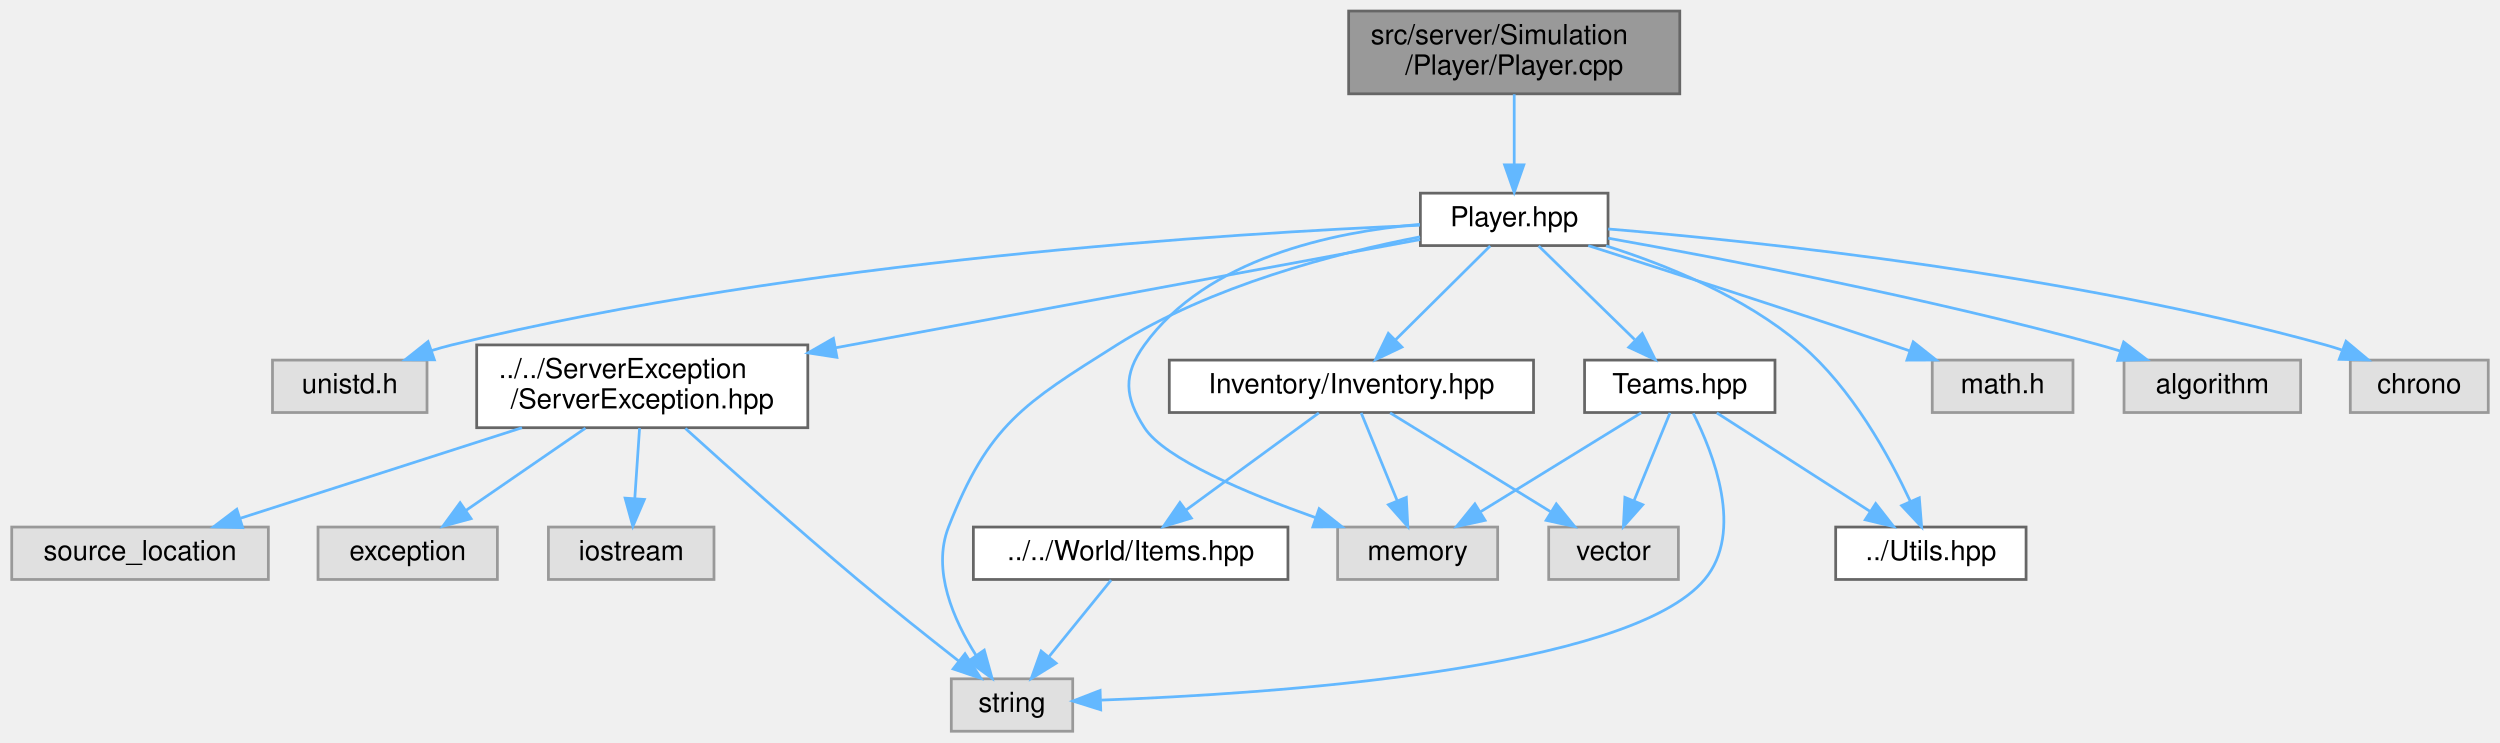
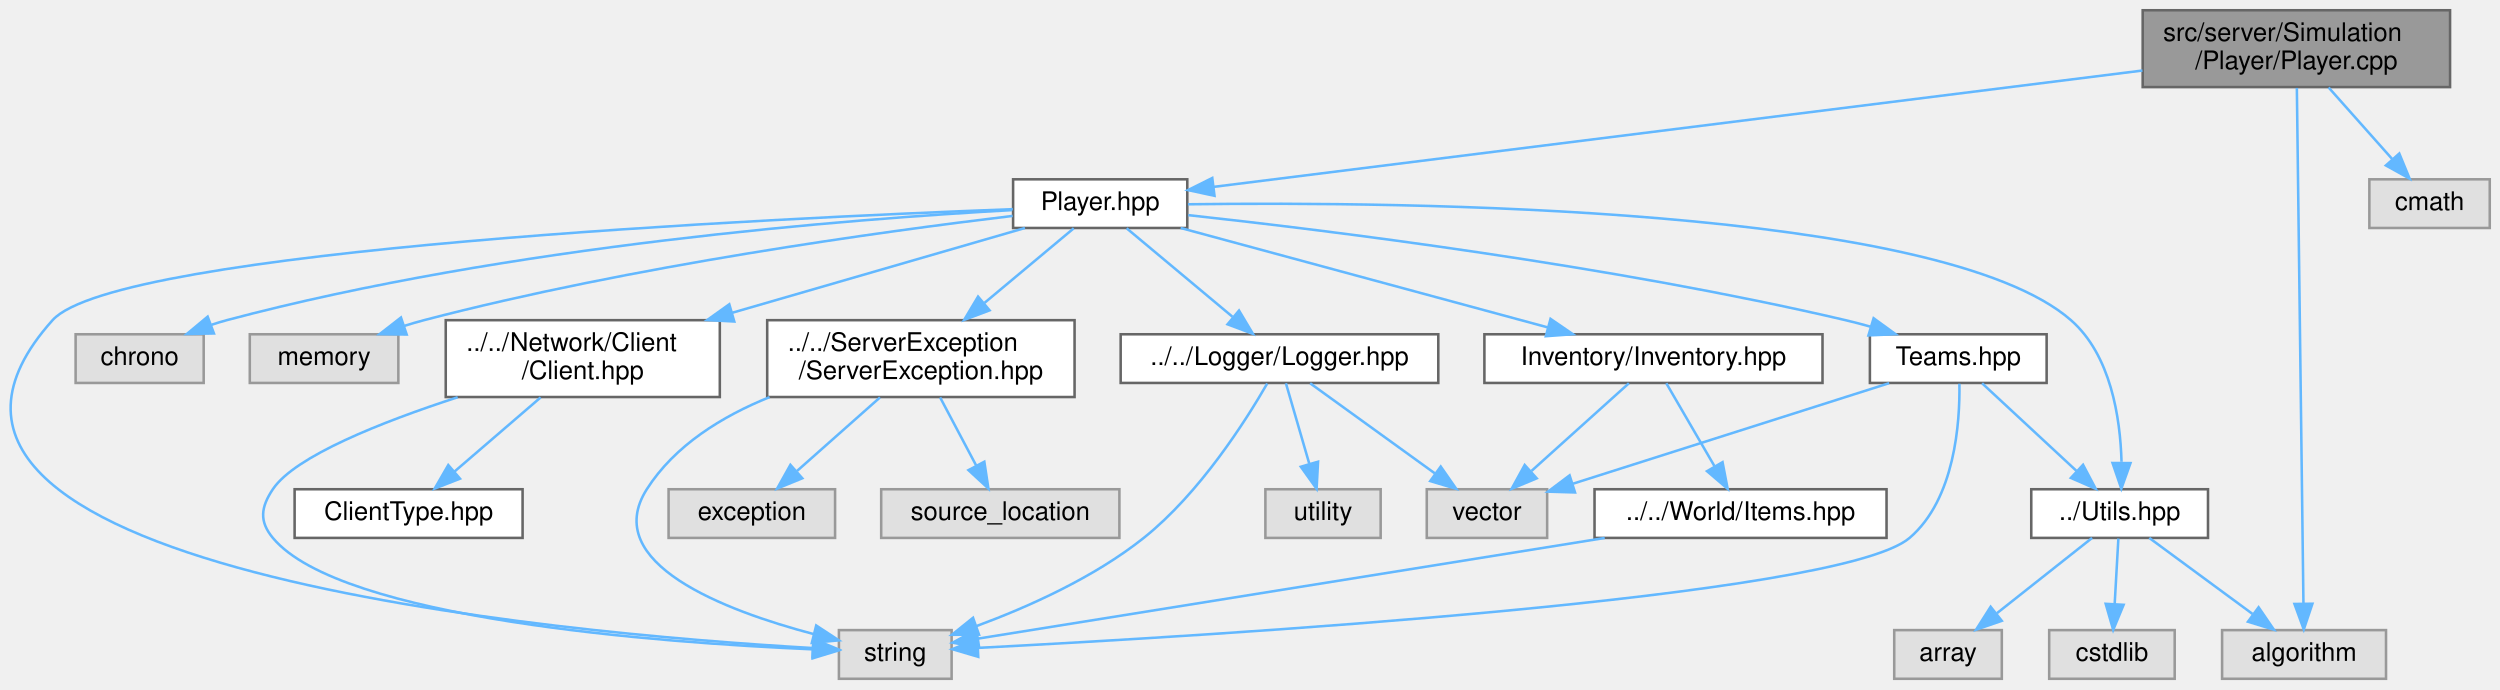
- <svg xmlns="http://www.w3.org/2000/svg" xmlns:xlink="http://www.w3.org/1999/xlink" width="906pt" height="269pt" viewBox="0.00 0.00 905.50 269.00">
+ <svg xmlns="http://www.w3.org/2000/svg" xmlns:xlink="http://www.w3.org/1999/xlink" width="976pt" height="269pt" viewBox="0.00 0.00 976.02 269.00">
  <g id="graph0" class="graph" transform="scale(1 1) rotate(0) translate(4 265)">
    <g id="Node000001" class="node">
      <g id="a_Node000001">
        <a xlink:title=" ">
-           <polygon fill="#999999" stroke="#666666" points="604.5,-261 484.5,-261 484.5,-231 604.5,-231 604.5,-261" />
-           <text text-anchor="start" x="492.5" y="-249" font-family="Helvetica,sans-Serif" font-size="10.00">src/server/Simulation</text>
-           <text text-anchor="middle" x="544.5" y="-238" font-family="Helvetica,sans-Serif" font-size="10.00">/Player/Player.cpp</text>
+           <polygon fill="#999999" stroke="#666666" points="952.52,-261 832.52,-261 832.52,-231 952.52,-231 952.52,-261" />
+           <text text-anchor="start" x="840.52" y="-249" font-family="Helvetica,sans-Serif" font-size="10.00">src/server/Simulation</text>
+           <text text-anchor="middle" x="892.52" y="-238" font-family="Helvetica,sans-Serif" font-size="10.00">/Player/Player.cpp</text>
        </a>
      </g>
    </g>
    <g id="Node000002" class="node">
      <g id="a_Node000002">
        <a xlink:href="Player_8hpp.html" target="_top" xlink:title=" ">
-           <polygon fill="white" stroke="#666666" points="578.5,-195 510.5,-195 510.5,-176 578.5,-176 578.5,-195" />
-           <text text-anchor="middle" x="544.5" y="-183" font-family="Helvetica,sans-Serif" font-size="10.00">Player.hpp</text>
+           <polygon fill="white" stroke="#666666" points="459.52,-195 391.52,-195 391.52,-176 459.52,-176 459.52,-195" />
+           <text text-anchor="middle" x="425.52" y="-183" font-family="Helvetica,sans-Serif" font-size="10.00">Player.hpp</text>
        </a>
      </g>
    </g>
    <g id="edge1_Node000001_Node000002" class="edge">
      <g id="a_edge1_Node000001_Node000002">
        <a xlink:title=" ">
-           <path fill="none" stroke="#63b8ff" d="M544.5,-230.84C544.5,-223.21 544.5,-213.7 544.5,-205.45" />
-           <polygon fill="#63b8ff" stroke="#63b8ff" points="548,-205.27 544.5,-195.27 541,-205.27 548,-205.27" />
+           <path fill="none" stroke="#63b8ff" d="M832.43,-237.47C737.24,-225.55 553.99,-202.59 469.8,-192.05" />
+           <polygon fill="#63b8ff" stroke="#63b8ff" points="470.15,-188.56 459.79,-190.79 469.28,-195.51 470.15,-188.56" />
+         </a>
+       </g>
+     </g>
+     <g id="Node000018" class="node">
+       <g id="a_Node000018">
+         <a xlink:title=" ">
+           <polygon fill="#e0e0e0" stroke="#999999" points="927.52,-19 863.52,-19 863.52,0 927.52,0 927.52,-19" />
+           <text text-anchor="middle" x="895.52" y="-7" font-family="Helvetica,sans-Serif" font-size="10.00">algorithm</text>
+         </a>
+       </g>
+     </g>
+     <g id="edge28_Node000001_Node000018" class="edge">
+       <g id="a_edge28_Node000001_Node000018">
+         <a xlink:title=" ">
+           <path fill="none" stroke="#63b8ff" d="M892.71,-230.68C893.22,-190.25 894.7,-75.17 895.28,-29.51" />
+           <polygon fill="#63b8ff" stroke="#63b8ff" points="898.78,-29.3 895.41,-19.26 891.78,-29.21 898.78,-29.3" />
+         </a>
+       </g>
+     </g>
+     <g id="Node000021" class="node">
+       <g id="a_Node000021">
+         <a xlink:title=" ">
+           <polygon fill="#e0e0e0" stroke="#999999" points="968.02,-195 921.02,-195 921.02,-176 968.02,-176 968.02,-195" />
+           <text text-anchor="middle" x="944.52" y="-183" font-family="Helvetica,sans-Serif" font-size="10.00">cmath</text>
+         </a>
+       </g>
+     </g>
+     <g id="edge29_Node000001_Node000021" class="edge">
+       <g id="a_edge29_Node000001_Node000021">
+         <a xlink:title=" ">
+           <path fill="none" stroke="#63b8ff" d="M905.11,-230.84C912.58,-222.43 922.09,-211.74 929.89,-202.96" />
+           <polygon fill="#63b8ff" stroke="#63b8ff" points="932.7,-205.07 936.73,-195.27 927.47,-200.41 932.7,-205.07" />
        </a>
      </g>
    </g>
    <g id="Node000003" class="node">
      <g id="a_Node000003">
        <a xlink:title=" ">
-           <polygon fill="#e0e0e0" stroke="#999999" points="150.5,-134.5 94.5,-134.5 94.5,-115.5 150.5,-115.5 150.5,-134.5" />
-           <text text-anchor="middle" x="122.5" y="-122.5" font-family="Helvetica,sans-Serif" font-size="10.00">unistd.h</text>
+           <polygon fill="#e0e0e0" stroke="#999999" points="367.52,-19 323.52,-19 323.52,0 367.52,0 367.52,-19" />
+           <text text-anchor="middle" x="345.52" y="-7" font-family="Helvetica,sans-Serif" font-size="10.00">string</text>
        </a>
      </g>
    </g>
    <g id="edge2_Node000002_Node000003" class="edge">
      <g id="a_edge2_Node000002_Node000003">
        <a xlink:title=" ">
-           <path fill="none" stroke="#63b8ff" d="M510.27,-183.37C442.44,-180.51 286.5,-170.87 159.5,-140 157.05,-139.4 154.54,-138.69 152.03,-137.91" />
-           <polygon fill="#63b8ff" stroke="#63b8ff" points="153.17,-134.59 142.57,-134.62 150.87,-141.21 153.17,-134.59" />
+           <path fill="none" stroke="#63b8ff" d="M391.41,-183.35C297.67,-179.83 41.42,-167.75 16.52,-140 -70.78,-42.68 214.92,-17.66 313.39,-12" />
+           <polygon fill="#63b8ff" stroke="#63b8ff" points="313.59,-15.49 323.38,-11.45 313.21,-8.5 313.59,-15.49" />
        </a>
      </g>
    </g>
    <g id="Node000004" class="node">
      <g id="a_Node000004">
        <a xlink:title=" ">
-           <polygon fill="#e0e0e0" stroke="#999999" points="384.5,-19 340.5,-19 340.5,0 384.5,0 384.5,-19" />
-           <text text-anchor="middle" x="362.5" y="-7" font-family="Helvetica,sans-Serif" font-size="10.00">string</text>
+           <polygon fill="#e0e0e0" stroke="#999999" points="75.52,-134.5 25.52,-134.5 25.52,-115.5 75.52,-115.5 75.52,-134.5" />
+           <text text-anchor="middle" x="50.52" y="-122.5" font-family="Helvetica,sans-Serif" font-size="10.00">chrono</text>
        </a>
      </g>
    </g>
    <g id="edge3_Node000002_Node000004" class="edge">
      <g id="a_edge3_Node000002_Node000004">
        <a xlink:title=" ">
-           <path fill="none" stroke="#63b8ff" d="M510.37,-179.17C479.78,-173.22 434.59,-161.48 400.5,-140 366.71,-118.71 354.06,-111.2 339.5,-74 333.38,-58.36 341.31,-40.34 349.48,-27.5" />
-           <polygon fill="#63b8ff" stroke="#63b8ff" points="352.44,-29.39 355.28,-19.18 346.69,-25.39 352.44,-29.39" />
+           <path fill="none" stroke="#63b8ff" d="M391.07,-182.97C328.88,-179.56 194.14,-169.18 84.52,-140 82.58,-139.48 80.6,-138.88 78.62,-138.22" />
+           <polygon fill="#63b8ff" stroke="#63b8ff" points="79.52,-134.82 68.93,-134.6 77.07,-141.38 79.52,-134.82" />
        </a>
      </g>
    </g>
    <g id="Node000005" class="node">
      <g id="a_Node000005">
        <a xlink:title=" ">
-           <polygon fill="#e0e0e0" stroke="#999999" points="747,-134.5 696,-134.5 696,-115.5 747,-115.5 747,-134.5" />
-           <text text-anchor="middle" x="721.5" y="-122.5" font-family="Helvetica,sans-Serif" font-size="10.00">math.h</text>
+           <polygon fill="#e0e0e0" stroke="#999999" points="151.52,-134.5 93.52,-134.5 93.52,-115.5 151.52,-115.5 151.52,-134.5" />
+           <text text-anchor="middle" x="122.52" y="-122.5" font-family="Helvetica,sans-Serif" font-size="10.00">memory</text>
        </a>
      </g>
    </g>
    <g id="edge4_Node000002_Node000005" class="edge">
      <g id="a_edge4_Node000002_Node000005">
        <a xlink:title=" ">
-           <path fill="none" stroke="#63b8ff" d="M571.34,-175.98C599,-167.15 643.35,-152.87 681.5,-140 683.6,-139.29 685.75,-138.56 687.92,-137.81" />
-           <polygon fill="#63b8ff" stroke="#63b8ff" points="689.11,-141.11 697.42,-134.53 686.82,-134.49 689.11,-141.11" />
+           <path fill="none" stroke="#63b8ff" d="M391.36,-180.71C340.64,-174.64 242.69,-161.23 161.52,-140 159.03,-139.35 156.46,-138.6 153.9,-137.8" />
+           <polygon fill="#63b8ff" stroke="#63b8ff" points="154.77,-134.4 144.17,-134.54 152.54,-141.04 154.77,-134.4" />
        </a>
      </g>
    </g>
    <g id="Node000006" class="node">
      <g id="a_Node000006">
-         <a xlink:title=" ">
-           <polygon fill="#e0e0e0" stroke="#999999" points="829.5,-134.5 765.5,-134.5 765.5,-115.5 829.5,-115.5 829.5,-134.5" />
-           <text text-anchor="middle" x="797.5" y="-122.5" font-family="Helvetica,sans-Serif" font-size="10.00">algorithm</text>
+         <a xlink:href="Client_8hpp.html" target="_top" xlink:title=" ">
+           <polygon fill="white" stroke="#666666" points="277.02,-140 170.02,-140 170.02,-110 277.02,-110 277.02,-140" />
+           <text text-anchor="start" x="178.02" y="-128" font-family="Helvetica,sans-Serif" font-size="10.00">../../Network/Client</text>
+           <text text-anchor="middle" x="223.52" y="-117" font-family="Helvetica,sans-Serif" font-size="10.00">/Client.hpp</text>
        </a>
      </g>
    </g>
    <g id="edge5_Node000002_Node000006" class="edge">
      <g id="a_edge5_Node000002_Node000006">
        <a xlink:title=" ">
-           <path fill="none" stroke="#63b8ff" d="M578.59,-178.67C620.73,-171.16 694.49,-157.03 756.5,-140 758.98,-139.32 761.52,-138.57 764.07,-137.79" />
-           <polygon fill="#63b8ff" stroke="#63b8ff" points="765.37,-141.05 773.8,-134.64 763.21,-134.39 765.37,-141.05" />
-         </a>
-       </g>
-     </g>
-     <g id="Node000007" class="node">
-       <g id="a_Node000007">
-         <a xlink:title=" ">
-           <polygon fill="#e0e0e0" stroke="#999999" points="897.5,-134.5 847.5,-134.5 847.5,-115.5 897.5,-115.5 897.5,-134.5" />
-           <text text-anchor="middle" x="872.5" y="-122.5" font-family="Helvetica,sans-Serif" font-size="10.00">chrono</text>
-         </a>
-       </g>
-     </g>
-     <g id="edge6_Node000002_Node000007" class="edge">
-       <g id="a_edge6_Node000002_Node000007">
-         <a xlink:title=" ">
-           <path fill="none" stroke="#63b8ff" d="M578.56,-182.02C633.91,-177.39 746.47,-165.51 838.5,-140 840.44,-139.46 842.41,-138.85 844.39,-138.18" />
-           <polygon fill="#63b8ff" stroke="#63b8ff" points="845.95,-141.33 854.08,-134.53 843.49,-134.78 845.95,-141.33" />
+           <path fill="none" stroke="#63b8ff" d="M396.15,-175.99C366.32,-167.35 319.31,-153.74 281.87,-142.9" />
+           <polygon fill="#63b8ff" stroke="#63b8ff" points="282.67,-139.48 272.09,-140.06 280.72,-146.21 282.67,-139.48" />
        </a>
      </g>
    </g>
    <g id="Node000008" class="node">
      <g id="a_Node000008">
-         <a xlink:title=" ">
-           <polygon fill="#e0e0e0" stroke="#999999" points="538.5,-74 480.5,-74 480.5,-55 538.5,-55 538.5,-74" />
-           <text text-anchor="middle" x="509.5" y="-62" font-family="Helvetica,sans-Serif" font-size="10.00">memory</text>
-         </a>
-       </g>
-     </g>
-     <g id="edge7_Node000002_Node000008" class="edge">
-       <g id="a_edge7_Node000002_Node000008">
-         <a xlink:title=" ">
-           <path fill="none" stroke="#63b8ff" d="M510.29,-183.71C478.61,-180.94 433.09,-171.31 410.5,-140 402.7,-129.19 403.26,-121.2 410.5,-110 417.77,-98.76 447.49,-86.28 472.48,-77.41" />
-           <polygon fill="#63b8ff" stroke="#63b8ff" points="473.81,-80.65 482.12,-74.07 471.53,-74.03 473.81,-80.65" />
-         </a>
-       </g>
-     </g>
-     <g id="Node000009" class="node">
-       <g id="a_Node000009">
        <a xlink:href="ServerException_8hpp.html" target="_top" xlink:title=" ">
-           <polygon fill="white" stroke="#666666" points="288.5,-140 168.5,-140 168.5,-110 288.5,-110 288.5,-140" />
-           <text text-anchor="start" x="176.5" y="-128" font-family="Helvetica,sans-Serif" font-size="10.00">../../ServerException</text>
-           <text text-anchor="middle" x="228.5" y="-117" font-family="Helvetica,sans-Serif" font-size="10.00">/ServerException.hpp</text>
-         </a>
-       </g>
-     </g>
-     <g id="edge8_Node000002_Node000009" class="edge">
-       <g id="a_edge8_Node000002_Node000009">
-         <a xlink:title=" ">
-           <path fill="none" stroke="#63b8ff" d="M510.38,-178.18C459.91,-168.84 364.24,-151.13 298.46,-138.95" />
-           <polygon fill="#63b8ff" stroke="#63b8ff" points="299.05,-135.5 288.58,-137.12 297.78,-142.38 299.05,-135.5" />
-         </a>
-       </g>
-     </g>
-     <g id="Node000013" class="node">
-       <g id="a_Node000013">
+           <polygon fill="white" stroke="#666666" points="415.52,-140 295.52,-140 295.52,-110 415.52,-110 415.52,-140" />
+           <text text-anchor="start" x="303.52" y="-128" font-family="Helvetica,sans-Serif" font-size="10.00">../../ServerException</text>
+           <text text-anchor="middle" x="355.52" y="-117" font-family="Helvetica,sans-Serif" font-size="10.00">/ServerException.hpp</text>
+         </a>
+       </g>
+     </g>
+     <g id="edge8_Node000002_Node000008" class="edge">
+       <g id="a_edge8_Node000002_Node000008">
+         <a xlink:title=" ">
+           <path fill="none" stroke="#63b8ff" d="M415.2,-175.87C406.05,-168.22 392.33,-156.76 380.35,-146.75" />
+           <polygon fill="#63b8ff" stroke="#63b8ff" points="382.33,-143.84 372.41,-140.11 377.84,-149.21 382.33,-143.84" />
+         </a>
+       </g>
+     </g>
+     <g id="Node000011" class="node">
+       <g id="a_Node000011">
+         <a xlink:href="Logger_8hpp.html" target="_top" xlink:title=" ">
+           <polygon fill="white" stroke="#666666" points="557.52,-134.5 433.52,-134.5 433.52,-115.5 557.52,-115.5 557.52,-134.5" />
+           <text text-anchor="middle" x="495.52" y="-122.5" font-family="Helvetica,sans-Serif" font-size="10.00">../../Logger/Logger.hpp</text>
+         </a>
+       </g>
+     </g>
+     <g id="edge12_Node000002_Node000011" class="edge">
+       <g id="a_edge12_Node000002_Node000011">
+         <a xlink:title=" ">
+           <path fill="none" stroke="#63b8ff" d="M435.85,-175.87C446.71,-166.8 464.01,-152.34 477.19,-141.32" />
+           <polygon fill="#63b8ff" stroke="#63b8ff" points="479.72,-143.77 485.15,-134.67 475.24,-138.39 479.72,-143.77" />
+         </a>
+       </g>
+     </g>
+     <g id="Node000014" class="node">
+       <g id="a_Node000014">
        <a xlink:href="Inventory_8hpp.html" target="_top" xlink:title=" ">
-           <polygon fill="white" stroke="#666666" points="551.5,-134.5 419.5,-134.5 419.5,-115.5 551.5,-115.5 551.5,-134.5" />
-           <text text-anchor="middle" x="485.5" y="-122.5" font-family="Helvetica,sans-Serif" font-size="10.00">Inventory/Inventory.hpp</text>
-         </a>
-       </g>
-     </g>
-     <g id="edge13_Node000002_Node000013" class="edge">
-       <g id="a_edge13_Node000002_Node000013">
-         <a xlink:title=" ">
-           <path fill="none" stroke="#63b8ff" d="M535.79,-175.87C526.82,-166.97 512.62,-152.89 501.59,-141.95" />
-           <polygon fill="#63b8ff" stroke="#63b8ff" points="503.81,-139.22 494.24,-134.67 498.88,-144.19 503.81,-139.22" />
+           <polygon fill="white" stroke="#666666" points="707.52,-134.5 575.52,-134.5 575.52,-115.5 707.52,-115.5 707.52,-134.5" />
+           <text text-anchor="middle" x="641.52" y="-122.5" font-family="Helvetica,sans-Serif" font-size="10.00">Inventory/Inventory.hpp</text>
+         </a>
+       </g>
+     </g>
+     <g id="edge16_Node000002_Node000014" class="edge">
+       <g id="a_edge16_Node000002_Node000014">
+         <a xlink:title=" ">
+           <path fill="none" stroke="#63b8ff" d="M456.93,-175.99C494.77,-165.75 558.43,-148.5 600.22,-137.19" />
+           <polygon fill="#63b8ff" stroke="#63b8ff" points="601.34,-140.51 610.08,-134.52 599.51,-133.75 601.34,-140.51" />
        </a>
      </g>
    </g>
    <g id="Node000016" class="node">
      <g id="a_Node000016">
        <a xlink:href="Teams_8hpp.html" target="_top" xlink:title=" ">
-           <polygon fill="white" stroke="#666666" points="639,-134.5 570,-134.5 570,-115.5 639,-115.5 639,-134.5" />
-           <text text-anchor="middle" x="604.5" y="-122.5" font-family="Helvetica,sans-Serif" font-size="10.00">Teams.hpp</text>
-         </a>
-       </g>
-     </g>
-     <g id="edge18_Node000002_Node000016" class="edge">
-       <g id="a_edge18_Node000002_Node000016">
-         <a xlink:title=" ">
-           <path fill="none" stroke="#63b8ff" d="M553.35,-175.87C562.48,-166.97 576.92,-152.89 588.14,-141.95" />
-           <polygon fill="#63b8ff" stroke="#63b8ff" points="590.89,-144.15 595.61,-134.67 586.01,-139.14 590.89,-144.15" />
+           <polygon fill="white" stroke="#666666" points="795.02,-134.5 726.02,-134.5 726.02,-115.5 795.02,-115.5 795.02,-134.5" />
+           <text text-anchor="middle" x="760.52" y="-122.5" font-family="Helvetica,sans-Serif" font-size="10.00">Teams.hpp</text>
+         </a>
+       </g>
+     </g>
+     <g id="edge20_Node000002_Node000016" class="edge">
+       <g id="a_edge20_Node000002_Node000016">
+         <a xlink:title=" ">
+           <path fill="none" stroke="#63b8ff" d="M459.9,-181.01C514.69,-175.04 624.96,-161.43 716.52,-140 719.72,-139.25 723.03,-138.38 726.32,-137.45" />
+           <polygon fill="#63b8ff" stroke="#63b8ff" points="727.47,-140.76 736.05,-134.53 725.46,-134.06 727.47,-140.76" />
        </a>
      </g>
    </g>
    <g id="Node000017" class="node">
      <g id="a_Node000017">
        <a xlink:href="Utils_8hpp.html" target="_top" xlink:title=" ">
-           <polygon fill="white" stroke="#666666" points="730,-74 661,-74 661,-55 730,-55 730,-74" />
-           <text text-anchor="middle" x="695.5" y="-62" font-family="Helvetica,sans-Serif" font-size="10.00">../Utils.hpp</text>
-         </a>
-       </g>
-     </g>
-     <g id="edge23_Node000002_Node000017" class="edge">
-       <g id="a_edge23_Node000002_Node000017">
-         <a xlink:title=" ">
-           <path fill="none" stroke="#63b8ff" d="M577.75,-175.91C599.68,-168.98 628.03,-157.46 648.5,-140 666.81,-124.39 680.37,-99.82 688.1,-83.21" />
-           <polygon fill="#63b8ff" stroke="#63b8ff" points="691.31,-84.6 692.15,-74.04 684.9,-81.77 691.31,-84.6" />
-         </a>
-       </g>
-     </g>
-     <g id="edge11_Node000009_Node000004" class="edge">
-       <g id="a_edge11_Node000009_Node000004">
-         <a xlink:title=" ">
-           <path fill="none" stroke="#63b8ff" d="M244.12,-109.74C259.72,-95.62 284.47,-73.47 306.5,-55 318.51,-44.93 332.3,-33.97 343.18,-25.44" />
-           <polygon fill="#63b8ff" stroke="#63b8ff" points="345.47,-28.1 351.2,-19.19 341.16,-22.58 345.47,-28.1" />
+           <polygon fill="white" stroke="#666666" points="858.02,-74 789.02,-74 789.02,-55 858.02,-55 858.02,-74" />
+           <text text-anchor="middle" x="823.52" y="-62" font-family="Helvetica,sans-Serif" font-size="10.00">../Utils.hpp</text>
+         </a>
+       </g>
+     </g>
+     <g id="edge27_Node000002_Node000017" class="edge">
+       <g id="a_edge27_Node000002_Node000017">
+         <a xlink:title=" ">
+           <path fill="none" stroke="#63b8ff" d="M459.79,-185.25C543.2,-186.34 753.68,-184.51 804.52,-140 820.11,-126.36 823.78,-101.88 824.26,-84.71" />
+           <polygon fill="#63b8ff" stroke="#63b8ff" points="827.75,-84.2 824.18,-74.22 820.75,-84.25 827.75,-84.2" />
+         </a>
+       </g>
+     </g>
+     <g id="edge6_Node000006_Node000003" class="edge">
+       <g id="a_edge6_Node000006_Node000003">
+         <a xlink:title=" ">
+           <path fill="none" stroke="#63b8ff" d="M174.68,-109.92C144.98,-100.25 111.15,-86.9 102.52,-74 97.83,-66.98 97.12,-61.49 102.52,-55 129.01,-23.22 253.57,-14.07 313.35,-11.49" />
+           <polygon fill="#63b8ff" stroke="#63b8ff" points="313.53,-14.98 323.39,-11.09 313.26,-7.99 313.53,-14.98" />
+         </a>
+       </g>
+     </g>
+     <g id="Node000007" class="node">
+       <g id="a_Node000007">
+         <a xlink:href="ClientType_8hpp.html" target="_top" xlink:title=" ">
+           <polygon fill="white" stroke="#666666" points="200.02,-74 111.02,-74 111.02,-55 200.02,-55 200.02,-74" />
+           <text text-anchor="middle" x="155.52" y="-62" font-family="Helvetica,sans-Serif" font-size="10.00">ClientType.hpp</text>
+         </a>
+       </g>
+     </g>
+     <g id="edge7_Node000006_Node000007" class="edge">
+       <g id="a_edge7_Node000006_Node000007">
+         <a xlink:title=" ">
+           <path fill="none" stroke="#63b8ff" d="M207.06,-109.84C196.89,-101.09 183.83,-89.85 173.41,-80.88" />
+           <polygon fill="#63b8ff" stroke="#63b8ff" points="175.58,-78.13 165.71,-74.27 171.01,-83.44 175.58,-78.13" />
+         </a>
+       </g>
+     </g>
+     <g id="edge10_Node000008_Node000003" class="edge">
+       <g id="a_edge10_Node000008_Node000003">
+         <a xlink:title=" ">
+           <path fill="none" stroke="#63b8ff" d="M296.45,-109.97C277.9,-102.48 259.42,-91.12 248.52,-74 230.18,-45.18 278.81,-26.66 313.66,-17.45" />
+           <polygon fill="#63b8ff" stroke="#63b8ff" points="314.65,-20.81 323.5,-15 312.95,-14.02 314.65,-20.81" />
+         </a>
+       </g>
+     </g>
+     <g id="Node000009" class="node">
+       <g id="a_Node000009">
+         <a xlink:title=" ">
+           <polygon fill="#e0e0e0" stroke="#999999" points="322.02,-74 257.02,-74 257.02,-55 322.02,-55 322.02,-74" />
+           <text text-anchor="middle" x="289.52" y="-62" font-family="Helvetica,sans-Serif" font-size="10.00">exception</text>
+         </a>
+       </g>
+     </g>
+     <g id="edge9_Node000008_Node000009" class="edge">
+       <g id="a_edge9_Node000008_Node000009">
+         <a xlink:title=" ">
+           <path fill="none" stroke="#63b8ff" d="M339.55,-109.84C329.77,-101.17 317.25,-90.08 307.18,-81.15" />
+           <polygon fill="#63b8ff" stroke="#63b8ff" points="309.22,-78.28 299.41,-74.27 304.58,-83.52 309.22,-78.28" />
        </a>
      </g>
    </g>
    <g id="Node000010" class="node">
      <g id="a_Node000010">
        <a xlink:title=" ">
-           <polygon fill="#e0e0e0" stroke="#999999" points="176,-74 111,-74 111,-55 176,-55 176,-74" />
-           <text text-anchor="middle" x="143.5" y="-62" font-family="Helvetica,sans-Serif" font-size="10.00">exception</text>
-         </a>
-       </g>
-     </g>
-     <g id="edge9_Node000009_Node000010" class="edge">
-       <g id="a_edge9_Node000009_Node000010">
-         <a xlink:title=" ">
-           <path fill="none" stroke="#63b8ff" d="M207.92,-109.84C194.83,-100.83 177.91,-89.18 164.7,-80.09" />
-           <polygon fill="#63b8ff" stroke="#63b8ff" points="166.46,-77.05 156.24,-74.27 162.49,-82.82 166.46,-77.05" />
-         </a>
-       </g>
-     </g>
-     <g id="Node000011" class="node">
-       <g id="a_Node000011">
-         <a xlink:title=" ">
-           <polygon fill="#e0e0e0" stroke="#999999" points="254.5,-74 194.5,-74 194.5,-55 254.5,-55 254.5,-74" />
-           <text text-anchor="middle" x="224.5" y="-62" font-family="Helvetica,sans-Serif" font-size="10.00">iostream</text>
-         </a>
-       </g>
-     </g>
-     <g id="edge10_Node000009_Node000011" class="edge">
-       <g id="a_edge10_Node000009_Node000011">
-         <a xlink:title=" ">
-           <path fill="none" stroke="#63b8ff" d="M227.53,-109.84C227.01,-102.21 226.36,-92.7 225.8,-84.45" />
-           <polygon fill="#63b8ff" stroke="#63b8ff" points="229.27,-84 225.1,-74.27 222.29,-84.48 229.27,-84" />
+           <polygon fill="#e0e0e0" stroke="#999999" points="433.02,-74 340.02,-74 340.02,-55 433.02,-55 433.02,-74" />
+           <text text-anchor="middle" x="386.52" y="-62" font-family="Helvetica,sans-Serif" font-size="10.00">source_location</text>
+         </a>
+       </g>
+     </g>
+     <g id="edge11_Node000008_Node000010" class="edge">
+       <g id="a_edge11_Node000008_Node000010">
+         <a xlink:title=" ">
+           <path fill="none" stroke="#63b8ff" d="M363.03,-109.84C367.25,-101.87 372.57,-91.84 377.07,-83.33" />
+           <polygon fill="#63b8ff" stroke="#63b8ff" points="380.29,-84.74 381.88,-74.27 374.1,-81.46 380.29,-84.74" />
+         </a>
+       </g>
+     </g>
+     <g id="edge13_Node000011_Node000003" class="edge">
+       <g id="a_edge13_Node000011_Node000003">
+         <a xlink:title=" ">
+           <path fill="none" stroke="#63b8ff" d="M490.73,-115.27C482.52,-101 464.49,-72.51 442.52,-55 423.06,-39.49 397.32,-28.01 377.25,-20.59" />
+           <polygon fill="#63b8ff" stroke="#63b8ff" points="378.21,-17.22 367.62,-17.18 375.88,-23.82 378.21,-17.22" />
        </a>
      </g>
    </g>
    <g id="Node000012" class="node">
      <g id="a_Node000012">
        <a xlink:title=" ">
-           <polygon fill="#e0e0e0" stroke="#999999" points="93,-74 0,-74 0,-55 93,-55 93,-74" />
-           <text text-anchor="middle" x="46.5" y="-62" font-family="Helvetica,sans-Serif" font-size="10.00">source_location</text>
-         </a>
-       </g>
-     </g>
-     <g id="edge12_Node000009_Node000012" class="edge">
-       <g id="a_edge12_Node000009_Node000012">
-         <a xlink:title=" ">
-           <path fill="none" stroke="#63b8ff" d="M184.91,-109.99C153.77,-99.98 112.36,-86.67 82.97,-77.22" />
-           <polygon fill="#63b8ff" stroke="#63b8ff" points="83.7,-73.78 73.11,-74.05 81.56,-80.45 83.7,-73.78" />
-         </a>
-       </g>
-     </g>
-     <g id="edge15_Node000013_Node000008" class="edge">
-       <g id="a_edge15_Node000013_Node000008">
-         <a xlink:title=" ">
-           <path fill="none" stroke="#63b8ff" d="M489.04,-115.37C492.44,-107.07 497.69,-94.28 502.02,-83.72" />
-           <polygon fill="#63b8ff" stroke="#63b8ff" points="505.39,-84.75 505.94,-74.17 498.91,-82.09 505.39,-84.75" />
-         </a>
-       </g>
-     </g>
-     <g id="Node000014" class="node">
-       <g id="a_Node000014">
-         <a xlink:title=" ">
-           <polygon fill="#e0e0e0" stroke="#999999" points="604,-74 557,-74 557,-55 604,-55 604,-74" />
-           <text text-anchor="middle" x="580.5" y="-62" font-family="Helvetica,sans-Serif" font-size="10.00">vector</text>
-         </a>
-       </g>
-     </g>
-     <g id="edge14_Node000013_Node000014" class="edge">
-       <g id="a_edge14_Node000013_Node000014">
-         <a xlink:title=" ">
-           <path fill="none" stroke="#63b8ff" d="M499.52,-115.37C514.81,-105.95 539.53,-90.73 557.64,-79.58" />
-           <polygon fill="#63b8ff" stroke="#63b8ff" points="559.75,-82.39 566.42,-74.17 556.07,-76.43 559.75,-82.39" />
+           <polygon fill="#e0e0e0" stroke="#999999" points="535.02,-74 490.02,-74 490.02,-55 535.02,-55 535.02,-74" />
+           <text text-anchor="middle" x="512.52" y="-62" font-family="Helvetica,sans-Serif" font-size="10.00">utility</text>
+         </a>
+       </g>
+     </g>
+     <g id="edge14_Node000011_Node000012" class="edge">
+       <g id="a_edge14_Node000011_Node000012">
+         <a xlink:title=" ">
+           <path fill="none" stroke="#63b8ff" d="M498.03,-115.37C500.42,-107.16 504.08,-94.54 507.13,-84.05" />
+           <polygon fill="#63b8ff" stroke="#63b8ff" points="510.58,-84.75 510.01,-74.17 503.85,-82.79 510.58,-84.75" />
+         </a>
+       </g>
+     </g>
+     <g id="Node000013" class="node">
+       <g id="a_Node000013">
+         <a xlink:title=" ">
+           <polygon fill="#e0e0e0" stroke="#999999" points="600.02,-74 553.02,-74 553.02,-55 600.02,-55 600.02,-74" />
+           <text text-anchor="middle" x="576.52" y="-62" font-family="Helvetica,sans-Serif" font-size="10.00">vector</text>
+         </a>
+       </g>
+     </g>
+     <g id="edge15_Node000011_Node000013" class="edge">
+       <g id="a_edge15_Node000011_Node000013">
+         <a xlink:title=" ">
+           <path fill="none" stroke="#63b8ff" d="M507.48,-115.37C520.28,-106.12 540.82,-91.28 556.18,-80.19" />
+           <polygon fill="#63b8ff" stroke="#63b8ff" points="558.47,-82.86 564.52,-74.17 554.37,-77.18 558.47,-82.86" />
+         </a>
+       </g>
+     </g>
+     <g id="edge17_Node000014_Node000013" class="edge">
+       <g id="a_edge17_Node000014_Node000013">
+         <a xlink:title=" ">
+           <path fill="none" stroke="#63b8ff" d="M631.93,-115.37C621.95,-106.38 606.09,-92.11 593.9,-81.14" />
+           <polygon fill="#63b8ff" stroke="#63b8ff" points="595.93,-78.26 586.15,-74.17 591.25,-83.46 595.93,-78.26" />
        </a>
      </g>
    </g>
    <g id="Node000015" class="node">
      <g id="a_Node000015">
        <a xlink:href="Items_8hpp.html" target="_top" xlink:title=" ">
-           <polygon fill="white" stroke="#666666" points="462.5,-74 348.5,-74 348.5,-55 462.5,-55 462.5,-74" />
-           <text text-anchor="middle" x="405.5" y="-62" font-family="Helvetica,sans-Serif" font-size="10.00">../../World/Items.hpp</text>
-         </a>
-       </g>
-     </g>
-     <g id="edge16_Node000013_Node000015" class="edge">
-       <g id="a_edge16_Node000013_Node000015">
-         <a xlink:title=" ">
-           <path fill="none" stroke="#63b8ff" d="M473.7,-115.37C461.05,-106.12 440.76,-91.28 425.59,-80.19" />
-           <polygon fill="#63b8ff" stroke="#63b8ff" points="427.49,-77.24 417.35,-74.17 423.36,-82.9 427.49,-77.24" />
-         </a>
-       </g>
-     </g>
-     <g id="edge17_Node000015_Node000004" class="edge">
-       <g id="a_edge17_Node000015_Node000004">
-         <a xlink:title=" ">
-           <path fill="none" stroke="#63b8ff" d="M398.4,-54.75C392.33,-47.26 383.41,-36.28 375.99,-27.13" />
-           <polygon fill="#63b8ff" stroke="#63b8ff" points="378.49,-24.65 369.47,-19.09 373.05,-29.06 378.49,-24.65" />
-         </a>
-       </g>
-     </g>
-     <g id="edge21_Node000016_Node000004" class="edge">
-       <g id="a_edge21_Node000016_Node000004">
-         <a xlink:title=" ">
-           <path fill="none" stroke="#63b8ff" d="M609.39,-115.21C616.64,-100.84 627.94,-72.22 613.5,-55 585.94,-22.13 456.18,-13.52 394.82,-11.28" />
-           <polygon fill="#63b8ff" stroke="#63b8ff" points="394.65,-7.77 384.54,-10.94 394.42,-14.77 394.65,-7.77" />
-         </a>
-       </g>
-     </g>
-     <g id="edge20_Node000016_Node000008" class="edge">
-       <g id="a_edge20_Node000016_Node000008">
-         <a xlink:title=" ">
-           <path fill="none" stroke="#63b8ff" d="M590.48,-115.37C575.19,-105.95 550.47,-90.73 532.36,-79.58" />
-           <polygon fill="#63b8ff" stroke="#63b8ff" points="533.93,-76.43 523.58,-74.17 530.25,-82.39 533.93,-76.43" />
-         </a>
-       </g>
-     </g>
-     <g id="edge22_Node000016_Node000014" class="edge">
-       <g id="a_edge22_Node000016_Node000014">
-         <a xlink:title=" ">
-           <path fill="none" stroke="#63b8ff" d="M600.96,-115.37C597.56,-107.07 592.31,-94.28 587.98,-83.72" />
-           <polygon fill="#63b8ff" stroke="#63b8ff" points="591.09,-82.09 584.06,-74.17 584.61,-84.75 591.09,-82.09" />
-         </a>
-       </g>
-     </g>
-     <g id="edge19_Node000016_Node000017" class="edge">
-       <g id="a_edge19_Node000016_Node000017">
-         <a xlink:title=" ">
-           <path fill="none" stroke="#63b8ff" d="M617.93,-115.37C632.58,-105.95 656.26,-90.73 673.6,-79.58" />
-           <polygon fill="#63b8ff" stroke="#63b8ff" points="675.5,-82.52 682.02,-74.17 671.71,-76.63 675.5,-82.52" />
+           <polygon fill="white" stroke="#666666" points="732.52,-74 618.52,-74 618.52,-55 732.52,-55 732.52,-74" />
+           <text text-anchor="middle" x="675.52" y="-62" font-family="Helvetica,sans-Serif" font-size="10.00">../../World/Items.hpp</text>
+         </a>
+       </g>
+     </g>
+     <g id="edge18_Node000014_Node000015" class="edge">
+       <g id="a_edge18_Node000014_Node000015">
+         <a xlink:title=" ">
+           <path fill="none" stroke="#63b8ff" d="M646.54,-115.37C651.46,-106.9 659.11,-93.74 665.31,-83.07" />
+           <polygon fill="#63b8ff" stroke="#63b8ff" points="668.49,-84.57 670.49,-74.17 662.44,-81.05 668.49,-84.57" />
+         </a>
+       </g>
+     </g>
+     <g id="edge19_Node000015_Node000003" class="edge">
+       <g id="a_edge19_Node000015_Node000003">
+         <a xlink:title=" ">
+           <path fill="none" stroke="#63b8ff" d="M622.5,-54.98C553.38,-43.88 434.62,-24.81 377.73,-15.67" />
+           <polygon fill="#63b8ff" stroke="#63b8ff" points="378.28,-12.22 367.86,-14.09 377.17,-19.13 378.28,-12.22" />
+         </a>
+       </g>
+     </g>
+     <g id="edge25_Node000016_Node000003" class="edge">
+       <g id="a_edge25_Node000016_Node000003">
+         <a xlink:title=" ">
+           <path fill="none" stroke="#63b8ff" d="M760.97,-115.19C761.21,-100.27 759.28,-70.17 741.52,-55 714.04,-31.52 467.48,-16.72 377.88,-12.07" />
+           <polygon fill="#63b8ff" stroke="#63b8ff" points="377.92,-8.57 367.76,-11.56 377.57,-15.56 377.92,-8.57" />
+         </a>
+       </g>
+     </g>
+     <g id="edge26_Node000016_Node000013" class="edge">
+       <g id="a_edge26_Node000016_Node000013">
+         <a xlink:title=" ">
+           <path fill="none" stroke="#63b8ff" d="M733.53,-115.41C727.91,-113.62 722.02,-111.75 716.52,-110 680.16,-98.44 638.48,-85.19 610.12,-76.17" />
+           <polygon fill="#63b8ff" stroke="#63b8ff" points="610.9,-72.75 600.31,-73.06 608.78,-79.42 610.9,-72.75" />
+         </a>
+       </g>
+     </g>
+     <g id="edge21_Node000016_Node000017" class="edge">
+       <g id="a_edge21_Node000016_Node000017">
+         <a xlink:title=" ">
+           <path fill="none" stroke="#63b8ff" d="M769.82,-115.37C779.5,-106.38 794.86,-92.11 806.69,-81.14" />
+           <polygon fill="#63b8ff" stroke="#63b8ff" points="809.24,-83.54 814.19,-74.17 804.48,-78.41 809.24,-83.54" />
+         </a>
+       </g>
+     </g>
+     <g id="edge22_Node000017_Node000018" class="edge">
+       <g id="a_edge22_Node000017_Node000018">
+         <a xlink:title=" ">
+           <path fill="none" stroke="#63b8ff" d="M835.09,-54.98C845.94,-47 862.4,-34.88 875.41,-25.31" />
+           <polygon fill="#63b8ff" stroke="#63b8ff" points="877.77,-27.92 883.75,-19.17 873.62,-22.28 877.77,-27.92" />
+         </a>
+       </g>
+     </g>
+     <g id="Node000019" class="node">
+       <g id="a_Node000019">
+         <a xlink:title=" ">
+           <polygon fill="#e0e0e0" stroke="#999999" points="777.52,-19 735.52,-19 735.52,0 777.52,0 777.52,-19" />
+           <text text-anchor="middle" x="756.52" y="-7" font-family="Helvetica,sans-Serif" font-size="10.00">array</text>
+         </a>
+       </g>
+     </g>
+     <g id="edge23_Node000017_Node000019" class="edge">
+       <g id="a_edge23_Node000017_Node000019">
+         <a xlink:title=" ">
+           <path fill="none" stroke="#63b8ff" d="M812.76,-54.98C802.76,-47.07 787.64,-35.11 775.59,-25.58" />
+           <polygon fill="#63b8ff" stroke="#63b8ff" points="777.5,-22.63 767.48,-19.17 773.16,-28.12 777.5,-22.63" />
+         </a>
+       </g>
+     </g>
+     <g id="Node000020" class="node">
+       <g id="a_Node000020">
+         <a xlink:title=" ">
+           <polygon fill="#e0e0e0" stroke="#999999" points="845.02,-19 796.02,-19 796.02,0 845.02,0 845.02,-19" />
+           <text text-anchor="middle" x="820.52" y="-7" font-family="Helvetica,sans-Serif" font-size="10.00">cstdlib</text>
+         </a>
+       </g>
+     </g>
+     <g id="edge24_Node000017_Node000020" class="edge">
+       <g id="a_edge24_Node000017_Node000020">
+         <a xlink:title=" ">
+           <path fill="none" stroke="#63b8ff" d="M823.03,-54.75C822.64,-47.8 822.07,-37.85 821.58,-29.13" />
+           <polygon fill="#63b8ff" stroke="#63b8ff" points="825.07,-28.88 821.01,-19.09 818.08,-29.27 825.07,-28.88" />
        </a>
      </g>
    </g>
  </g>
</svg>
